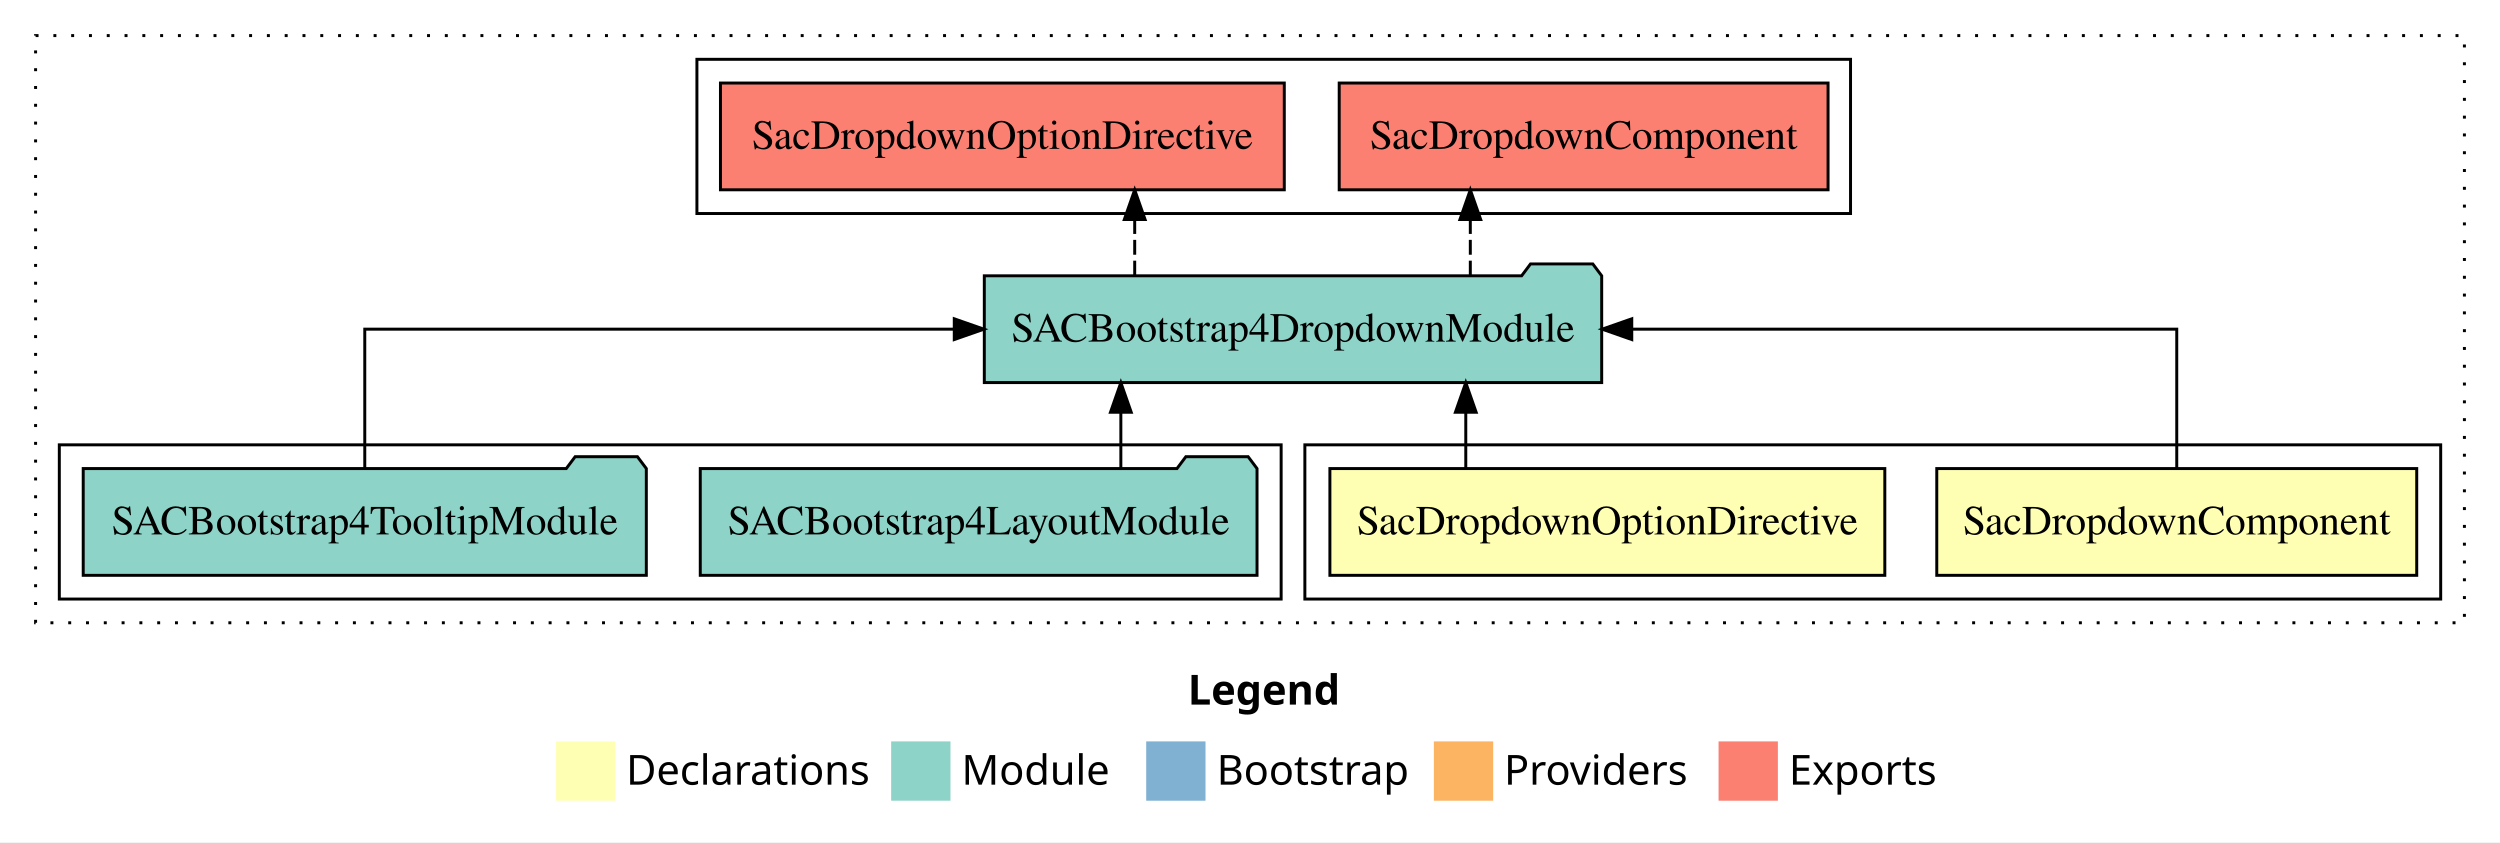
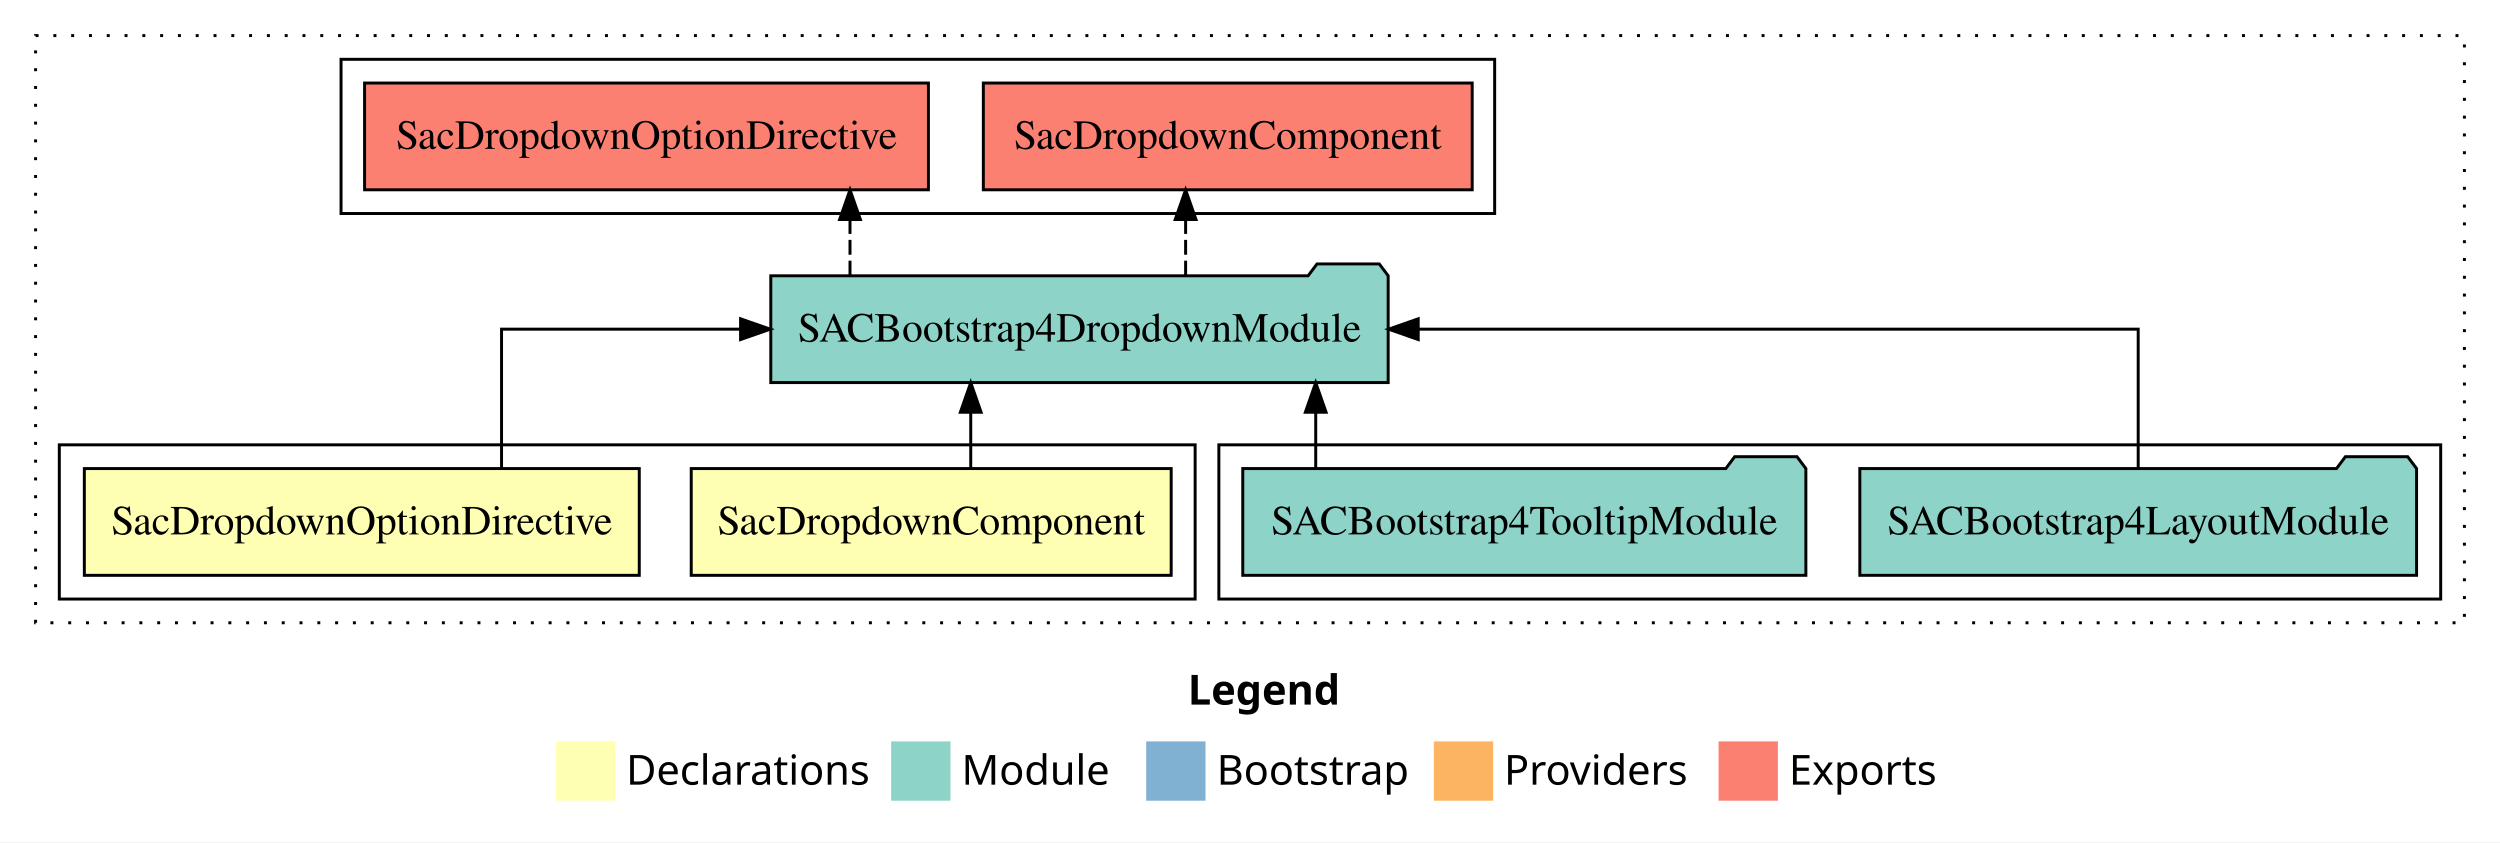
<svg xmlns="http://www.w3.org/2000/svg" width="843pt" height="284pt" viewBox="0.00 0.00 843.00 284.00">
  <g id="graph0" class="graph" transform="scale(1 1) rotate(0) translate(4 280)">
    <polygon fill="white" stroke="transparent" points="-4,4 -4,-280 839,-280 839,4 -4,4" />
    <text text-anchor="start" x="396.51" y="-42.4" font-family="Times-12" font-weight="bold" font-size="14.00">Legend</text>
    <polygon fill="#ffffb3" stroke="transparent" points="183.5,-10 183.5,-30 203.5,-30 203.5,-10 183.5,-10" />
    <text text-anchor="start" x="207.13" y="-15.4" font-family="Times-12" font-size="14.00">  Declarations</text>
    <polygon fill="#8dd3c7" stroke="transparent" points="296.5,-10 296.5,-30 316.5,-30 316.5,-10 296.5,-10" />
    <text text-anchor="start" x="320.23" y="-15.4" font-family="Times-12" font-size="14.00">  Module</text>
    <polygon fill="#80b1d3" stroke="transparent" points="382.5,-10 382.5,-30 402.5,-30 402.5,-10 382.5,-10" />
    <text text-anchor="start" x="406.28" y="-15.4" font-family="Times-12" font-size="14.00">  Bootstrap</text>
    <polygon fill="#fdb462" stroke="transparent" points="479.5,-10 479.5,-30 499.5,-30 499.5,-10 479.5,-10" />
    <text text-anchor="start" x="503.17" y="-15.4" font-family="Times-12" font-size="14.00">  Providers</text>
    <polygon fill="#fb8072" stroke="transparent" points="575.5,-10 575.5,-30 595.5,-30 595.5,-10 575.5,-10" />
    <text text-anchor="start" x="599.23" y="-15.4" font-family="Times-12" font-size="14.00">  Exports</text>
    <g id="clust1" class="cluster">
      <polygon fill="none" stroke="black" stroke-dasharray="1,5" points="8,-70 8,-268 827,-268 827,-70 8,-70" />
    </g>
+     <g id="clust5" class="cluster">
+       <polygon fill="none" stroke="black" points="407,-78 407,-130 819,-130 819,-78 407,-78" />
+     </g>
    <g id="clust2" class="cluster">
-       <polygon fill="none" stroke="black" points="436,-78 436,-130 819,-130 819,-78 436,-78" />
-     </g>
-     <g id="clust5" class="cluster">
-       <polygon fill="none" stroke="black" points="16,-78 16,-130 428,-130 428,-78 16,-78" />
+       <polygon fill="none" stroke="black" points="16,-78 16,-130 399,-130 399,-78 16,-78" />
    </g>
    <g id="clust6" class="cluster">
-       <polygon fill="none" stroke="black" points="231,-208 231,-260 620,-260 620,-208 231,-208" />
+       <polygon fill="none" stroke="black" points="111,-208 111,-260 500,-260 500,-208 111,-208" />
    </g>
    <g id="node1" class="node">
-       <polygon fill="#ffffb3" stroke="black" points="810.92,-122 649.08,-122 649.08,-86 810.92,-86 810.92,-122" />
-       <text text-anchor="middle" x="730" y="-99.8" font-family="Times,serif" font-size="14.00">SacDropdownComponent</text>
+       <polygon fill="#ffffb3" stroke="black" points="390.92,-122 229.08,-122 229.08,-86 390.92,-86 390.92,-122" />
+       <text text-anchor="middle" x="310" y="-99.8" font-family="Times,serif" font-size="14.00">SacDropdownComponent</text>
    </g>
    <g id="node3" class="node">
-       <polygon fill="#8dd3c7" stroke="black" points="536.09,-187 533.09,-191 512.09,-191 509.09,-187 327.91,-187 327.91,-151 536.09,-151 536.09,-187" />
-       <text text-anchor="middle" x="432" y="-164.8" font-family="Times,serif" font-size="14.00">SACBootstrap4DropdownModule</text>
+       <polygon fill="#8dd3c7" stroke="black" points="464.09,-187 461.09,-191 440.09,-191 437.09,-187 255.91,-187 255.91,-151 464.09,-151 464.09,-187" />
+       <text text-anchor="middle" x="360" y="-164.8" font-family="Times,serif" font-size="14.00">SACBootstrap4DropdownModule</text>
    </g>
    <g id="edge1" class="edge">
-       <path fill="none" stroke="black" d="M730,-122.11C730,-141.34 730,-169 730,-169 730,-169 546.23,-169 546.23,-169" />
-       <polygon fill="black" stroke="black" points="546.23,-165.5 536.23,-169 546.23,-172.5 546.23,-165.5" />
+       <path fill="none" stroke="black" d="M323.33,-122.11C323.33,-122.11 323.33,-140.99 323.33,-140.99" />
+       <polygon fill="black" stroke="black" points="319.83,-140.99 323.33,-150.99 326.83,-140.99 319.83,-140.99" />
    </g>
    <g id="node2" class="node">
-       <polygon fill="#ffffb3" stroke="black" points="631.56,-122 444.44,-122 444.44,-86 631.56,-86 631.56,-122" />
-       <text text-anchor="middle" x="538" y="-99.8" font-family="Times,serif" font-size="14.00">SacDropdownOptionDirective</text>
+       <polygon fill="#ffffb3" stroke="black" points="211.56,-122 24.44,-122 24.44,-86 211.56,-86 211.56,-122" />
+       <text text-anchor="middle" x="118" y="-99.8" font-family="Times,serif" font-size="14.00">SacDropdownOptionDirective</text>
    </g>
    <g id="edge2" class="edge">
-       <path fill="none" stroke="black" d="M490.26,-122.11C490.26,-122.11 490.26,-140.99 490.26,-140.99" />
-       <polygon fill="black" stroke="black" points="486.76,-140.99 490.26,-150.99 493.76,-140.99 486.76,-140.99" />
+       <path fill="none" stroke="black" d="M165.12,-122.11C165.12,-141.34 165.12,-169 165.12,-169 165.12,-169 245.72,-169 245.72,-169" />
+       <polygon fill="black" stroke="black" points="245.72,-172.5 255.72,-169 245.72,-165.5 245.72,-172.5" />
    </g>
    <g id="node6" class="node">
-       <polygon fill="#fb8072" stroke="black" points="612.42,-252 447.58,-252 447.58,-216 612.42,-216 612.42,-252" />
-       <text text-anchor="middle" x="530" y="-229.8" font-family="Times,serif" font-size="14.00">SacDropdownComponent </text>
+       <polygon fill="#fb8072" stroke="black" points="492.42,-252 327.58,-252 327.58,-216 492.42,-216 492.42,-252" />
+       <text text-anchor="middle" x="410" y="-229.8" font-family="Times,serif" font-size="14.00">SacDropdownComponent </text>
    </g>
    <g id="edge5" class="edge">
-       <path fill="none" stroke="black" stroke-dasharray="5,2" d="M491.79,-187.11C491.79,-187.11 491.79,-205.99 491.79,-205.99" />
-       <polygon fill="black" stroke="black" points="488.29,-205.99 491.79,-215.99 495.29,-205.99 488.29,-205.99" />
+       <path fill="none" stroke="black" stroke-dasharray="5,2" d="M395.79,-187.11C395.79,-187.11 395.79,-205.99 395.79,-205.99" />
+       <polygon fill="black" stroke="black" points="392.29,-205.99 395.79,-215.99 399.29,-205.99 392.29,-205.99" />
    </g>
    <g id="node7" class="node">
-       <polygon fill="#fb8072" stroke="black" points="429.06,-252 238.94,-252 238.94,-216 429.06,-216 429.06,-252" />
-       <text text-anchor="middle" x="334" y="-229.8" font-family="Times,serif" font-size="14.00">SacDropdownOptionDirective </text>
+       <polygon fill="#fb8072" stroke="black" points="309.06,-252 118.94,-252 118.94,-216 309.06,-216 309.06,-252" />
+       <text text-anchor="middle" x="214" y="-229.8" font-family="Times,serif" font-size="14.00">SacDropdownOptionDirective </text>
    </g>
    <g id="edge6" class="edge">
-       <path fill="none" stroke="black" stroke-dasharray="5,2" d="M378.62,-187.11C378.62,-187.11 378.62,-205.99 378.62,-205.99" />
-       <polygon fill="black" stroke="black" points="375.12,-205.99 378.62,-215.99 382.12,-205.99 375.12,-205.99" />
+       <path fill="none" stroke="black" stroke-dasharray="5,2" d="M282.62,-187.11C282.62,-187.11 282.62,-205.99 282.62,-205.99" />
+       <polygon fill="black" stroke="black" points="279.12,-205.99 282.62,-215.99 286.12,-205.99 279.12,-205.99" />
    </g>
    <g id="node4" class="node">
-       <polygon fill="#8dd3c7" stroke="black" points="419.87,-122 416.87,-126 395.87,-126 392.87,-122 232.13,-122 232.13,-86 419.87,-86 419.87,-122" />
-       <text text-anchor="middle" x="326" y="-99.8" font-family="Times,serif" font-size="14.00">SACBootstrap4LayoutModule</text>
+       <polygon fill="#8dd3c7" stroke="black" points="810.87,-122 807.87,-126 786.87,-126 783.87,-122 623.13,-122 623.13,-86 810.87,-86 810.87,-122" />
+       <text text-anchor="middle" x="717" y="-99.8" font-family="Times,serif" font-size="14.00">SACBootstrap4LayoutModule</text>
    </g>
    <g id="edge3" class="edge">
-       <path fill="none" stroke="black" d="M373.95,-122.11C373.95,-122.11 373.95,-140.99 373.95,-140.99" />
-       <polygon fill="black" stroke="black" points="370.45,-140.99 373.95,-150.99 377.45,-140.99 370.45,-140.99" />
+       <path fill="none" stroke="black" d="M717,-122.11C717,-141.34 717,-169 717,-169 717,-169 474.22,-169 474.22,-169" />
+       <polygon fill="black" stroke="black" points="474.22,-165.5 464.22,-169 474.22,-172.5 474.22,-165.5" />
    </g>
    <g id="node5" class="node">
-       <polygon fill="#8dd3c7" stroke="black" points="213.94,-122 210.94,-126 189.94,-126 186.94,-122 24.06,-122 24.06,-86 213.94,-86 213.94,-122" />
-       <text text-anchor="middle" x="119" y="-99.8" font-family="Times,serif" font-size="14.00">SACBootstrap4TooltipModule</text>
+       <polygon fill="#8dd3c7" stroke="black" points="604.94,-122 601.94,-126 580.94,-126 577.94,-122 415.06,-122 415.06,-86 604.94,-86 604.94,-122" />
+       <text text-anchor="middle" x="510" y="-99.8" font-family="Times,serif" font-size="14.00">SACBootstrap4TooltipModule</text>
    </g>
    <g id="edge4" class="edge">
-       <path fill="none" stroke="black" d="M119,-122.11C119,-141.34 119,-169 119,-169 119,-169 317.78,-169 317.78,-169" />
-       <polygon fill="black" stroke="black" points="317.78,-172.5 327.78,-169 317.78,-165.5 317.78,-172.5" />
+       <path fill="none" stroke="black" d="M439.66,-122.11C439.66,-122.11 439.66,-140.99 439.66,-140.99" />
+       <polygon fill="black" stroke="black" points="436.16,-140.99 439.66,-150.99 443.16,-140.99 436.16,-140.99" />
    </g>
  </g>
</svg>
